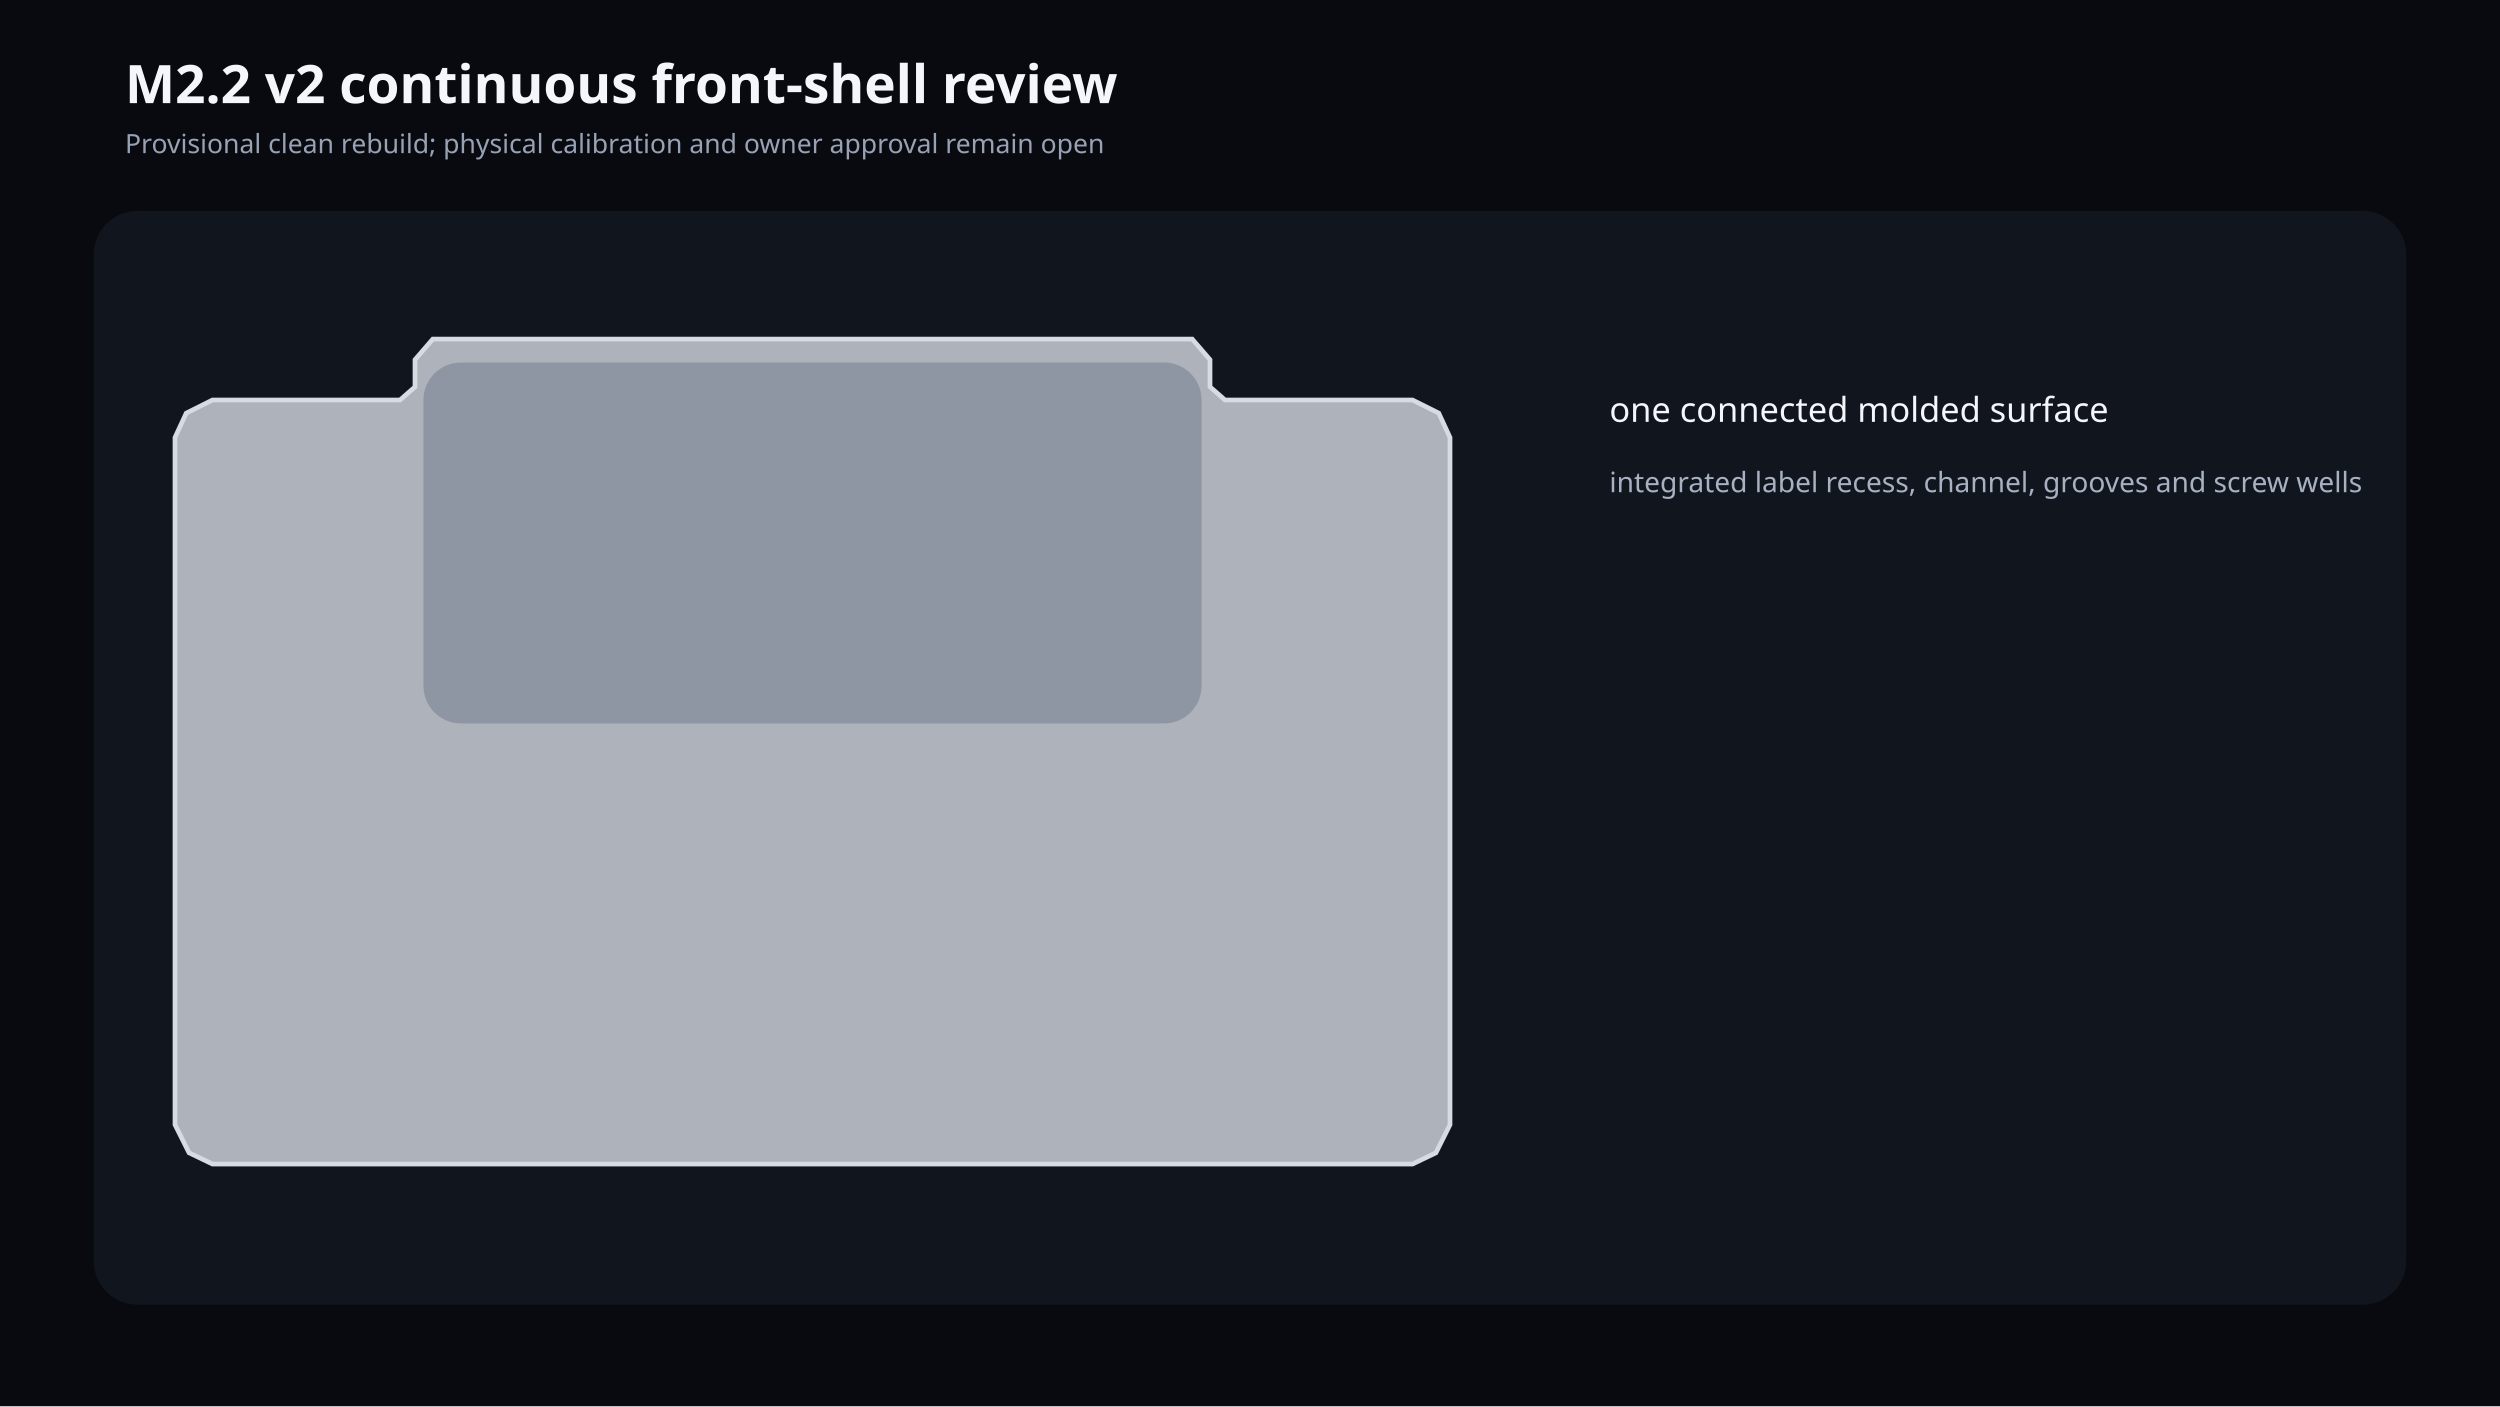
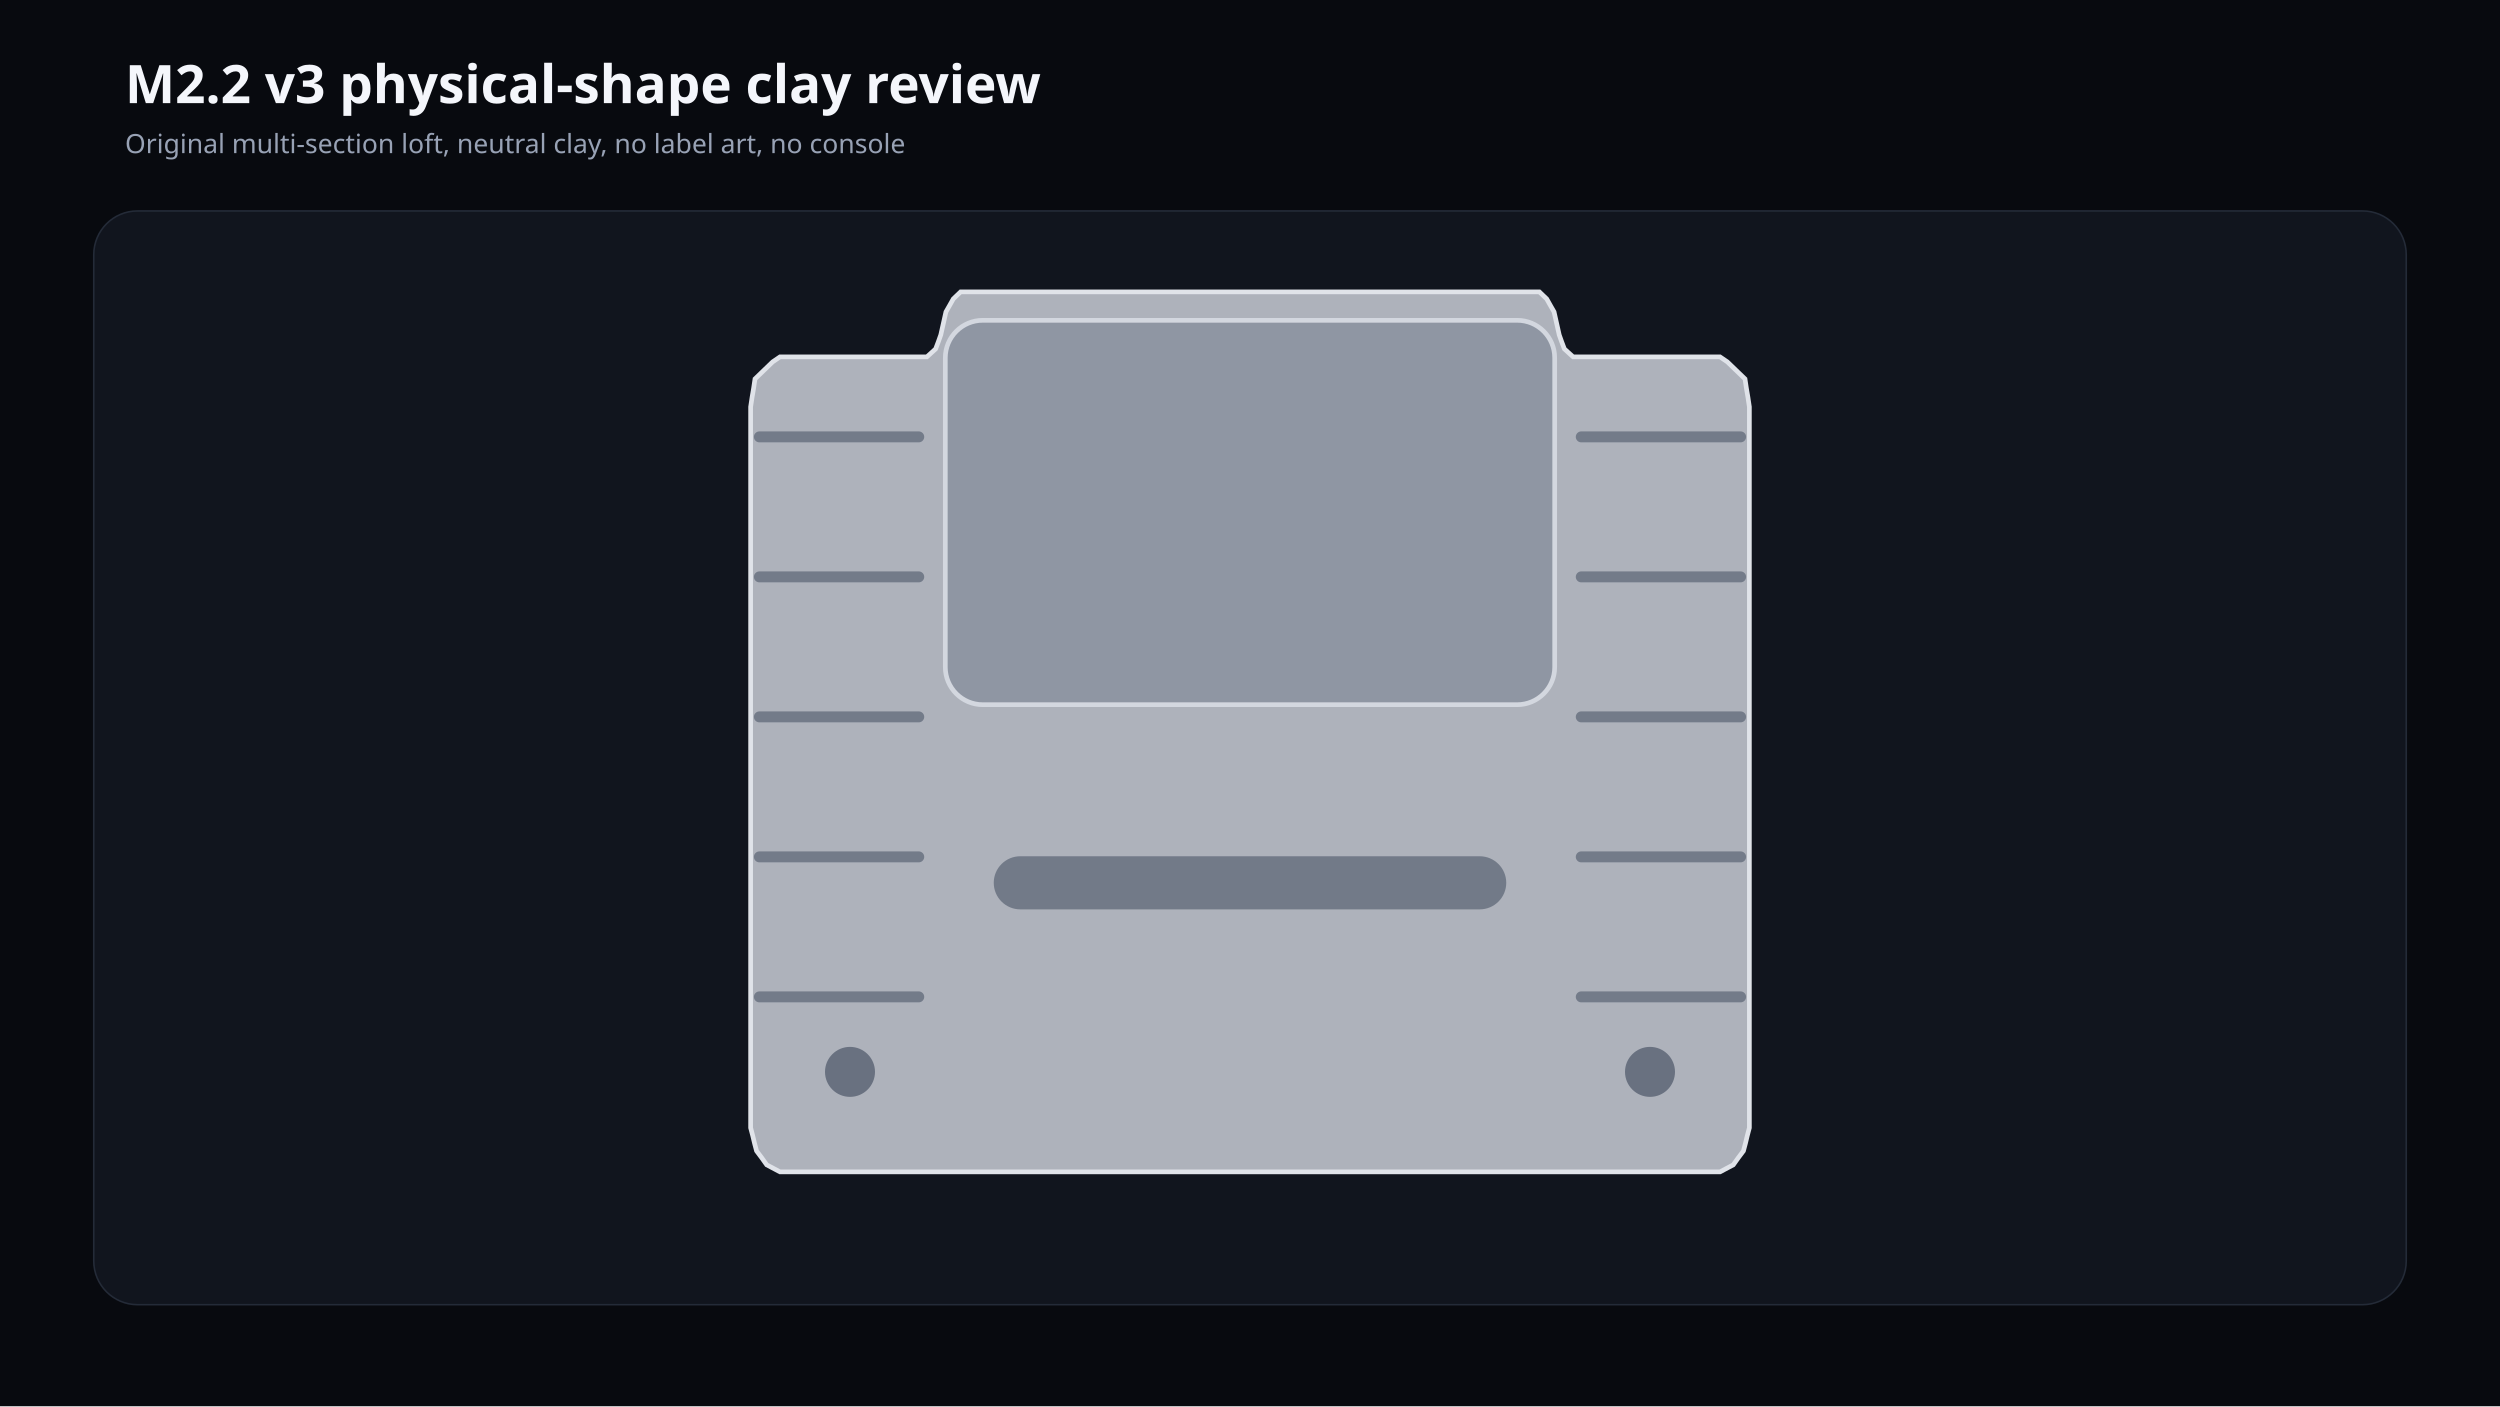
<svg xmlns="http://www.w3.org/2000/svg" width="1600" height="900" viewBox="0 0 1600 900">
  <rect width="100%" height="100%" fill="#080a0f" />
-   <text x="80" y="66" fill="#f4f6fb" font-family="system-ui" font-size="34" font-weight="700">M2.2 v2 continuous front-shell review</text>
-   <text x="80" y="98" fill="#98a2b5" font-family="system-ui" font-size="17">Provisional clean rebuild; physical calibration and owner approval remain open</text>
-   <rect x="60" y="135" width="1480" height="700" rx="28" fill="#11151e" />
-   <path d="M 136.00 745.00 L 904.00 745.00 L 919.00 737.80 L 928.00 719.80 L 928.00 280.00 L 920.80 264.40 L 904.00 256.00 L 784.00 256.00 L 774.40 247.60 L 774.40 230.20 L 763.00 217.00 L 277.00 217.00 L 265.60 230.20 L 265.60 247.60 L 256.00 256.00 L 136.00 256.00 L 119.20 264.40 L 112.00 280.00 L 112.00 719.80 L 121.00 737.80 Z" fill="#aeb2bb" stroke="#d8dbe2" stroke-width="3" />
-   <rect x="271" y="232" width="498" height="231" rx="24" fill="#8f96a3" />
-   <text x="1030" y="270" fill="#f4f6fb" font-family="system-ui" font-size="22">one connected molded surface</text>
-   <text x="1030" y="315" fill="#a8b1c2" font-family="system-ui" font-size="18">integrated label recess, channel, grooves and screw wells</text>
+   <text x="80" y="66" fill="#f4f6fb" font-family="system-ui" font-size="34" font-weight="700">M2.2 v3 physical-shape clay review</text>
+   <text x="80" y="98" fill="#98a2b5" font-family="system-ui" font-size="17">Original multi-section loft, neutral clay, no label art, no console</text>
+   <rect x="60" y="135" width="1480" height="700" rx="28" fill="#11151e" stroke="#242b38" />
+   <polygon points="1100.8,750.0 1109.3,745.5 1112.5,741.0 1115.8,736.6 1117.1,731.7 1118.3,726.7 1119.6,721.8 1119.6,715.5 1119.6,709.2 1119.6,702.9 1119.6,696.6 1119.6,690.2 1119.6,683.9 1119.6,677.6 1119.6,671.3 1119.6,665.0 1119.6,658.6 1119.6,652.3 1119.6,646.0 1119.6,639.7 1119.6,633.3 1119.6,627.0 1119.6,620.7 1119.6,614.4 1119.6,608.1 1119.6,601.7 1119.6,595.4 1119.6,589.1 1119.6,582.8 1119.6,576.5 1119.6,570.1 1119.6,563.8 1119.6,557.5 1119.6,551.2 1119.6,544.8 1119.6,538.5 1119.6,532.2 1119.6,525.9 1119.6,519.6 1119.6,513.2 1119.6,506.9 1119.6,500.6 1119.6,494.3 1119.6,488.0 1119.6,481.6 1119.6,475.3 1119.6,469.0 1119.6,462.7 1119.6,456.4 1119.6,450.0 1119.6,443.7 1119.6,437.4 1119.6,431.1 1119.6,424.7 1119.6,418.4 1119.6,412.1 1119.6,405.8 1119.6,399.5 1119.6,393.1 1119.6,386.8 1119.6,380.5 1119.6,374.2 1119.6,367.9 1119.6,361.5 1119.6,355.2 1119.6,348.9 1119.6,342.6 1119.6,336.3 1119.6,329.9 1119.6,323.6 1119.6,317.3 1119.6,311.0 1119.6,304.6 1119.6,298.3 1119.6,292.0 1119.6,285.7 1119.6,279.4 1119.6,273.0 1119.6,266.7 1119.6,260.4 1118.7,254.4 1117.7,248.5 1116.8,242.5 1111.1,237.0 1105.5,231.6 1100.8,228.4 1006.8,228.4 1001.2,223.3 999.5,218.8 997.9,214.3 996.8,209.4 995.7,204.5 994.6,199.6 992.2,195.4 989.9,191.3 985.2,186.8 614.8,186.8 610.1,191.3 607.8,195.4 605.4,199.6 604.3,204.5 603.2,209.4 602.1,214.3 600.5,218.8 598.8,223.3 593.2,228.4 499.2,228.4 494.5,231.6 488.9,237.0 483.2,242.5 482.3,248.5 481.3,254.4 480.4,260.4 480.4,266.7 480.4,273.0 480.4,279.4 480.4,285.7 480.4,292.0 480.4,298.3 480.4,304.6 480.4,311.0 480.4,317.3 480.4,323.6 480.4,329.9 480.4,336.3 480.4,342.6 480.4,348.9 480.4,355.2 480.4,361.5 480.4,367.9 480.4,374.2 480.4,380.5 480.4,386.8 480.4,393.1 480.4,399.5 480.4,405.8 480.4,412.1 480.4,418.4 480.4,424.7 480.4,431.1 480.4,437.4 480.4,443.7 480.4,450.0 480.4,456.4 480.4,462.7 480.4,469.0 480.4,475.3 480.4,481.6 480.4,488.0 480.4,494.3 480.4,500.6 480.4,506.9 480.4,513.2 480.4,519.6 480.4,525.9 480.4,532.2 480.4,538.5 480.4,544.8 480.4,551.2 480.4,557.5 480.4,563.8 480.4,570.1 480.4,576.5 480.4,582.8 480.4,589.1 480.4,595.4 480.4,601.7 480.4,608.1 480.4,614.4 480.4,620.7 480.4,627.0 480.4,633.3 480.4,639.7 480.4,646.0 480.4,652.3 480.4,658.6 480.4,665.0 480.4,671.3 480.4,677.6 480.4,683.9 480.4,690.2 480.4,696.6 480.4,702.9 480.4,709.2 480.4,715.5 480.4,721.8 481.7,726.7 482.9,731.7 484.2,736.6 487.5,741.0 490.7,745.5 499.2,750.0" fill="#aeb2bb" stroke="#e0e3e9" stroke-width="3" />
+   <rect x="605" y="205" width="390" height="246" rx="24" fill="#8f96a3" stroke="#d3d7df" stroke-width="3" />
+   <line x1="486" y1="638.0" x2="588" y2="638.0" stroke="#737b89" stroke-width="7" stroke-linecap="round" />
+   <line x1="1012" y1="638.0" x2="1114" y2="638.0" stroke="#737b89" stroke-width="7" stroke-linecap="round" />
+   <line x1="486" y1="548.4" x2="588" y2="548.4" stroke="#737b89" stroke-width="7" stroke-linecap="round" />
+   <line x1="1012" y1="548.4" x2="1114" y2="548.4" stroke="#737b89" stroke-width="7" stroke-linecap="round" />
+   <line x1="486" y1="458.8" x2="588" y2="458.8" stroke="#737b89" stroke-width="7" stroke-linecap="round" />
+   <line x1="1012" y1="458.8" x2="1114" y2="458.8" stroke="#737b89" stroke-width="7" stroke-linecap="round" />
+   <line x1="486" y1="369.2" x2="588" y2="369.2" stroke="#737b89" stroke-width="7" stroke-linecap="round" />
+   <line x1="1012" y1="369.2" x2="1114" y2="369.2" stroke="#737b89" stroke-width="7" stroke-linecap="round" />
+   <line x1="486" y1="279.6" x2="588" y2="279.6" stroke="#737b89" stroke-width="7" stroke-linecap="round" />
+   <line x1="1012" y1="279.6" x2="1114" y2="279.6" stroke="#737b89" stroke-width="7" stroke-linecap="round" />
+   <rect x="636" y="548" width="328" height="34" rx="17" fill="#727a88" />
+   <circle cx="544" cy="686" r="16" fill="#697180" />
+   <circle cx="1056" cy="686" r="16" fill="#697180" />
</svg>
